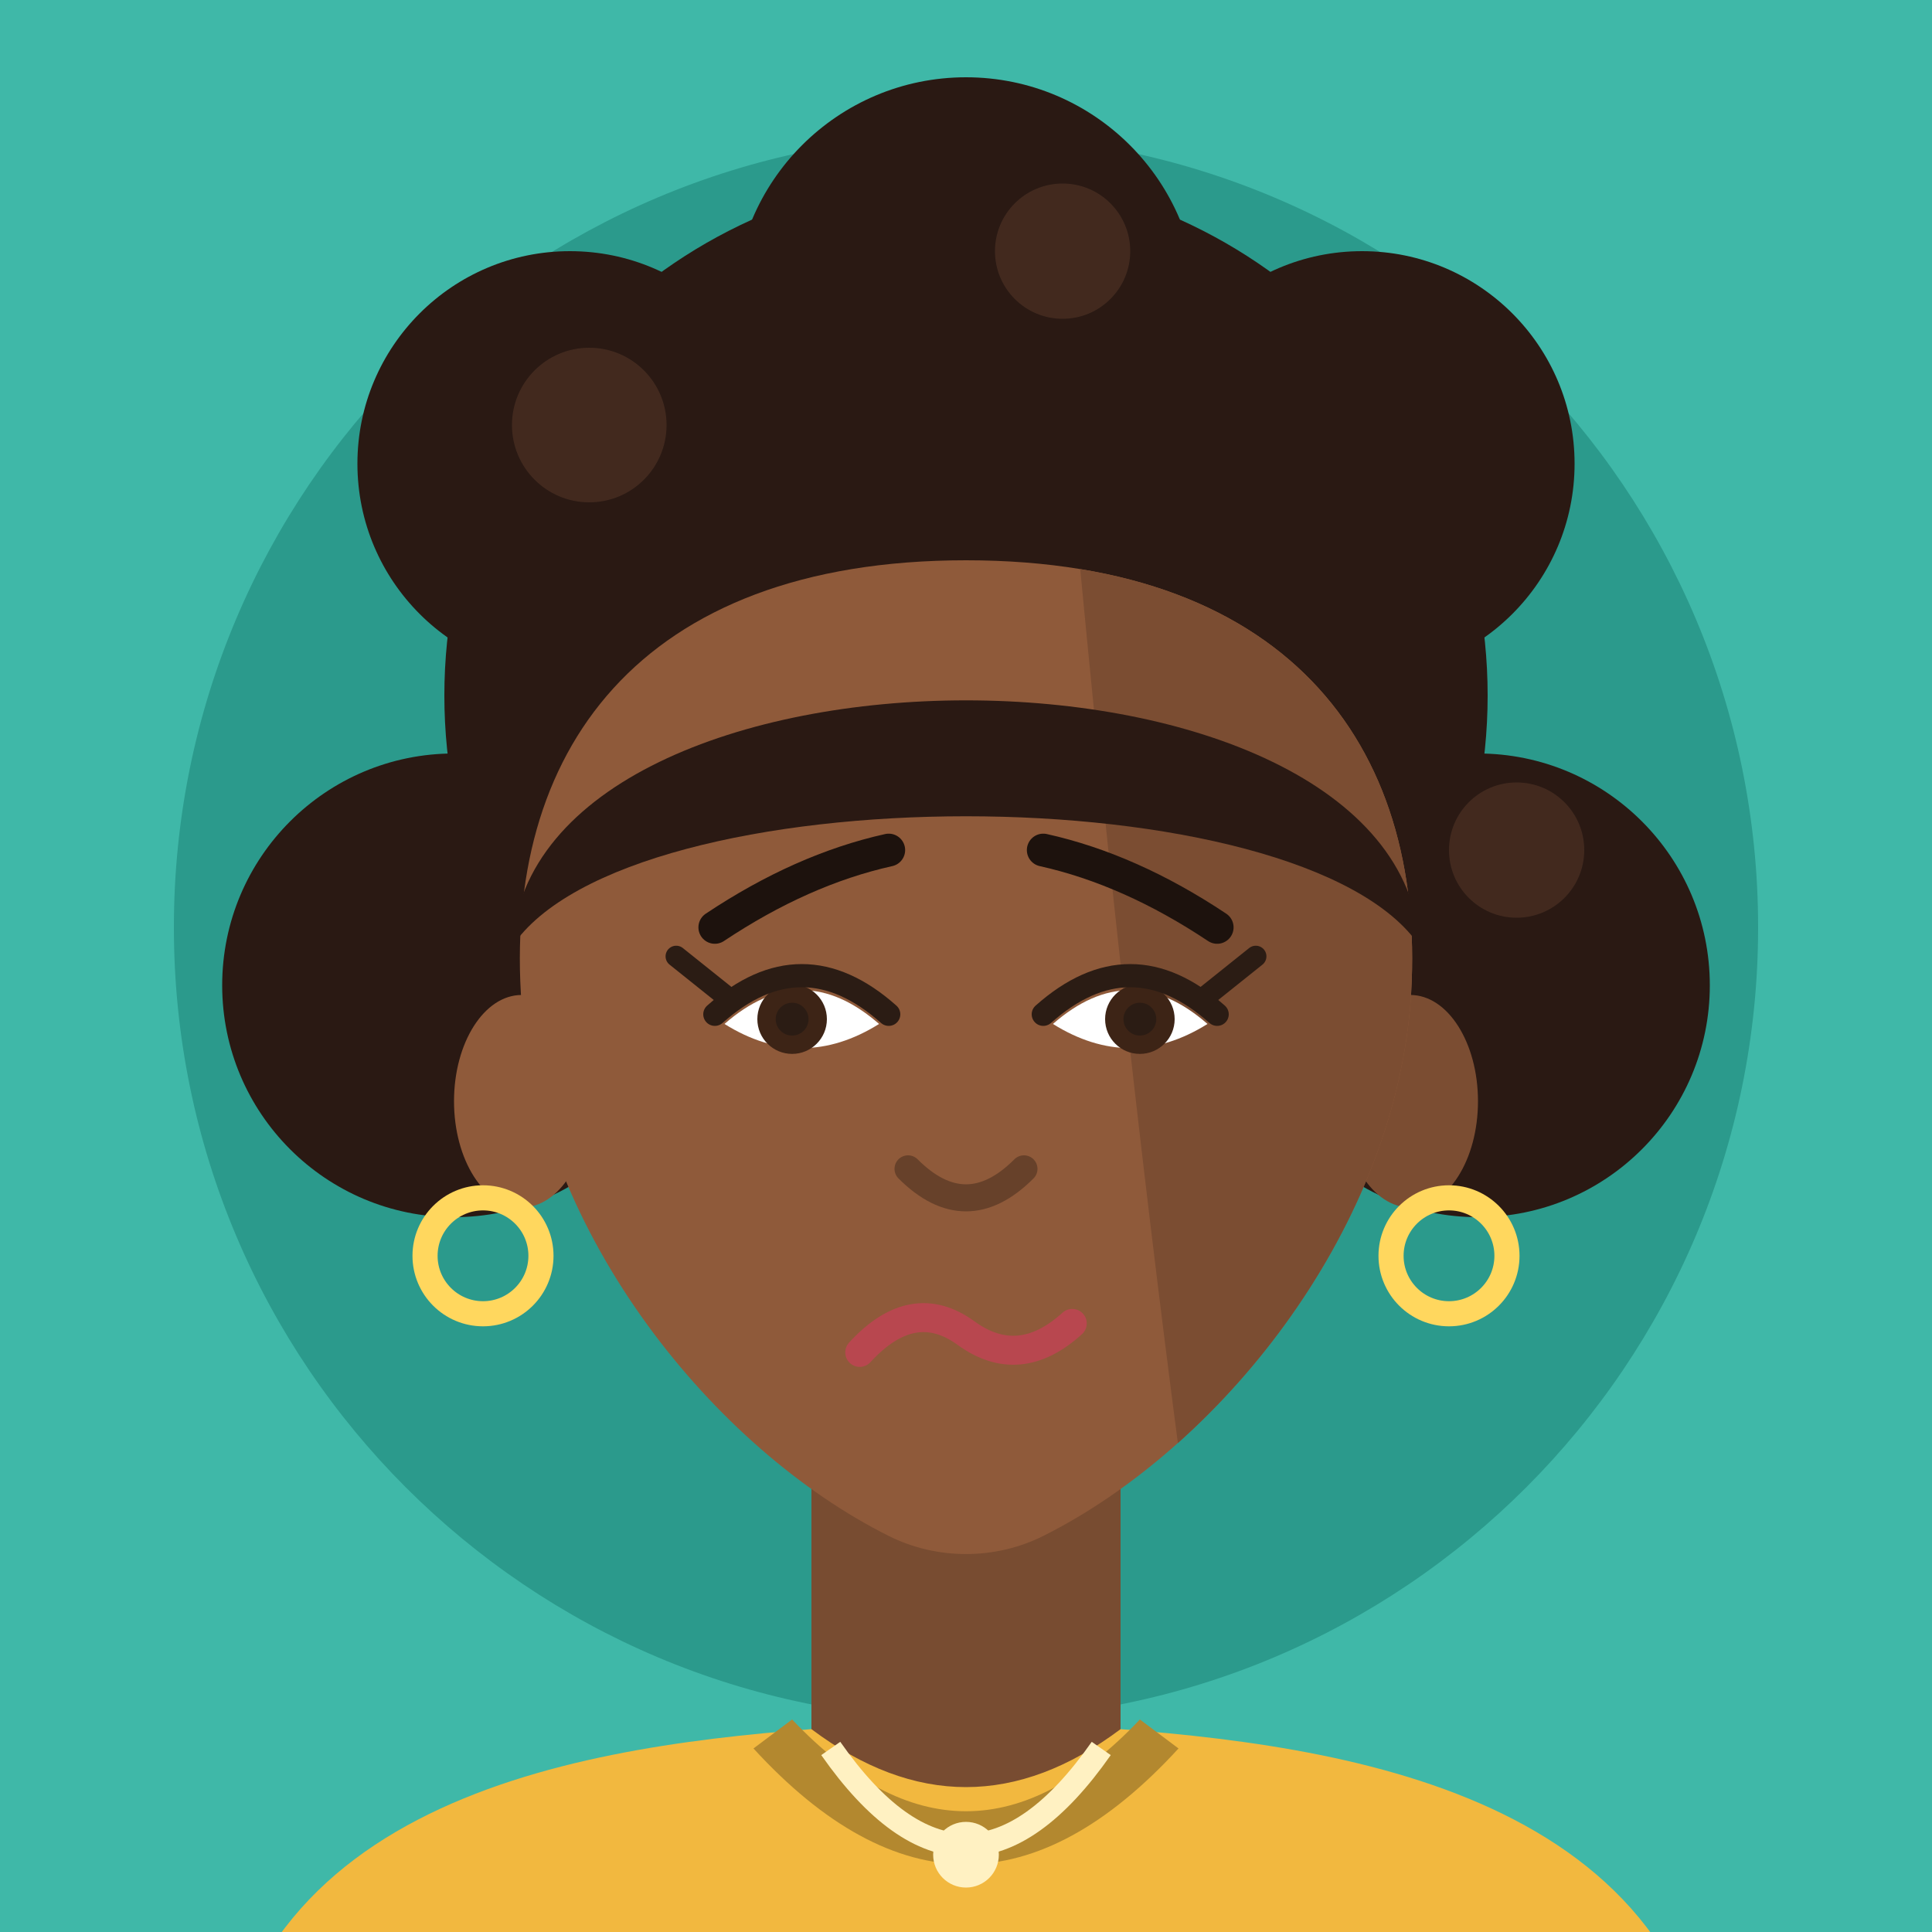
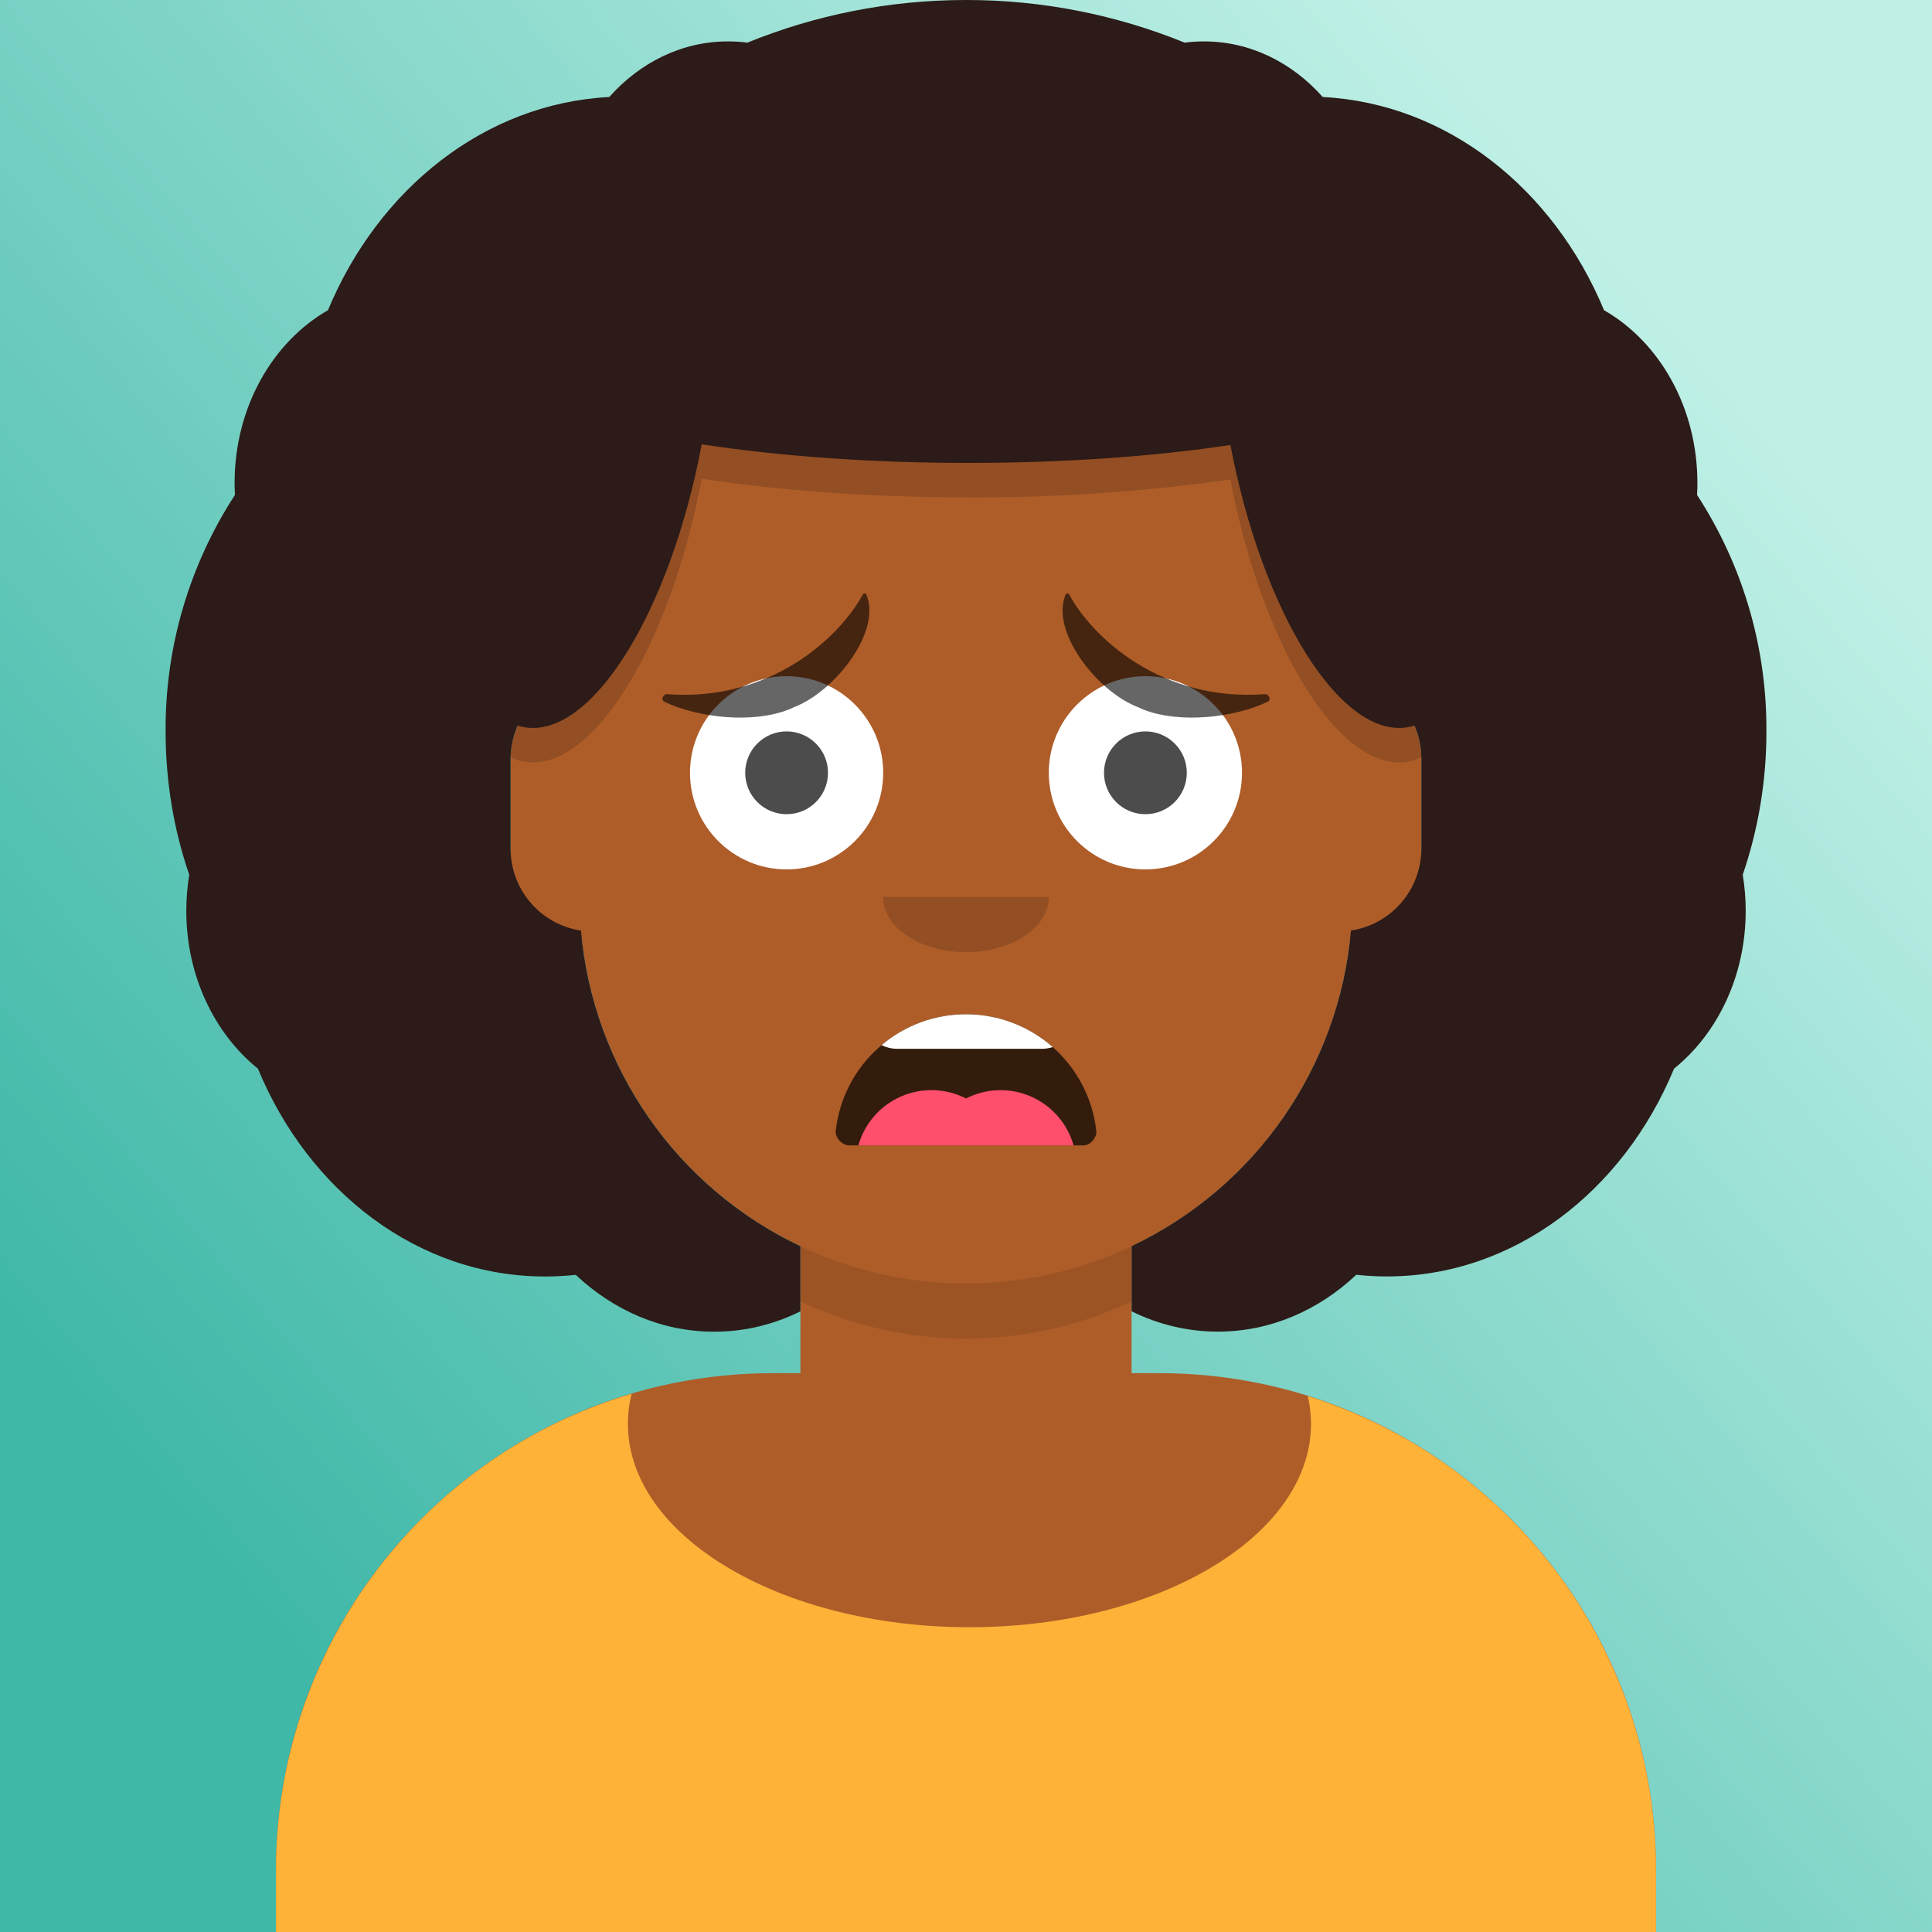
- <svg xmlns="http://www.w3.org/2000/svg" viewBox="0 0 200 200">
-   <defs>
-     <clipPath id="c2109011295">
-       <path d="M100 42 C134 42 148 62 146 88 C144 112 126 134 108 143 C103 145.5 97 145.5 92 143 C74 134 56 112 54 88 C52 62 66 42 100 42 Z" />
-     </clipPath>
-     <clipPath id="c2109011295f">
-       <rect width="200" height="200" />
-     </clipPath>
-   </defs>
-   <g clip-path="url(#c2109011295f)">
-     <rect width="200" height="200" fill="#3fb8a8" />
-     <circle cx="100" cy="96" r="82" fill="#2b9a8c" />
-     <g transform="translate(0 16)">
-       <path d="M84 129 L84 167 Q100 179 116 167 L116 129 Z" fill="#784c31" />
-       <path d="M22 208 C22 171 58 165 84 163 Q100 175 116 163 C142 165 178 171 178 208 Z" fill="#f2b83f" />
-       <path d="M82 162 Q100 181 118 162 L122 165 Q100 189 78 165 Z" fill="#b3882f" />
-       <path d="M86 165 Q100 185 114 165" fill="none" stroke="#fff1c2" stroke-width="2.4" />
-       <circle cx="100" cy="176" r="3.4" fill="#fff1c2" />
-       <g transform="rotate(0 100 145)">
-         <g fill="#2a1913">
-           <circle cx="100" cy="56" r="54" />
-           <circle cx="47" cy="86" r="24" />
-           <circle cx="153" cy="86" r="24" />
-           <circle cx="59" cy="32" r="22" />
-           <circle cx="141" cy="32" r="22" />
-           <circle cx="100" cy="16" r="24" />
-         </g>
-         <g fill="#5a3a2a" opacity="0.5">
-           <circle cx="61" cy="28" r="8" />
-           <circle cx="110" cy="10" r="7" />
-           <circle cx="157" cy="72" r="7" />
-         </g>
-         <ellipse cx="54" cy="98" rx="7" ry="11" fill="#8f5a3a" />
-         <ellipse cx="146" cy="98" rx="7" ry="11" fill="#7b4d32" />
-         <path d="M100 42 C134 42 148 62 146 88 C144 112 126 134 108 143 C103 145.5 97 145.5 92 143 C74 134 56 112 54 88 C52 62 66 42 100 42 Z" fill="#8f5a3a" />
-         <g clip-path="url(#c2109011295)">
-           <path d="M108 0 L200 0 L200 200 L132 200 Q118 120 108 0 Z" fill="#7b4d32" />
-         </g>
-         <path d="M53 82 C55 48 145 48 147 82 C135 64 65 64 53 82 Z" fill="#2a1913" />
-         <path d="M92 72 Q83 74 74 80" fill="none" stroke="#1d120d" stroke-width="3.4" stroke-linecap="round" />
-         <path d="M108 72 Q117 74 126 80" fill="none" stroke="#1d120d" stroke-width="3.4" stroke-linecap="round" />
-         <path d="M75 90 Q83 83 91 90 Q83 95 75 90 Z" fill="#fff" />
-         <circle cx="82" cy="89.5" r="3.6" fill="#3d2416" />
-         <circle cx="82" cy="89.5" r="1.7" fill="#2b1c14" />
-         <path d="M74 89 Q83 81 92 89" fill="none" stroke="#2b1c14" stroke-width="2.4" stroke-linecap="round" />
-         <path d="M109 90 Q117 83 125 90 Q117 95 109 90 Z" fill="#fff" />
-         <circle cx="118" cy="89.5" r="3.6" fill="#3d2416" />
-         <circle cx="118" cy="89.5" r="1.7" fill="#2b1c14" />
-         <path d="M108 89 Q117 81 126 89" fill="none" stroke="#2b1c14" stroke-width="2.4" stroke-linecap="round" />
-         <path d="M75 87 l-5 -4" stroke="#2b1c14" stroke-width="2.2" stroke-linecap="round" />
-         <path d="M125 87 l5 -4" stroke="#2b1c14" stroke-width="2.2" stroke-linecap="round" />
-         <path d="M94 105 Q100 111 106 105" fill="none" stroke="#67412a" stroke-width="2.8" stroke-linecap="round" />
-         <path d="M89 124 Q94.5 118 100 122 Q105.5 126 111 121" fill="none" stroke="#b8474f" stroke-width="3" stroke-linecap="round" />
-         <circle cx="50" cy="114" r="6" fill="none" stroke="#ffd75e" stroke-width="2.6" />
-         <circle cx="150" cy="114" r="6" fill="none" stroke="#ffd75e" stroke-width="2.6" />
+ <svg xmlns="http://www.w3.org/2000/svg" viewBox="0 0 280 280" fill="none" shape-rendering="auto">
+   <mask id="viewboxMask">
+     <rect width="280" height="280" rx="0" ry="0" x="0" y="0" fill="#fff" />
+   </mask>
+   <g mask="url(#viewboxMask)">
+     <rect fill="url(#backgroundLinear)" width="280" height="280" x="0" y="0" />
+     <defs>
+       <linearGradient id="backgroundLinear" gradientTransform="rotate(140 0.5 0.5)">
+         <stop stop-color="#bff0e6" />
+         <stop offset="1" stop-color="#3fb8a8" />
+       </linearGradient>
+     </defs>
+     <g transform="translate(8)">
+       <path d="M132 36a56 56 0 0 0-56 56v6.17A12 12 0 0 0 66 110v14a12 12 0 0 0 10.3 11.88 56.04 56.04 0 0 0 31.7 44.73v18.4h-4a72 72 0 0 0-72 72v9h200v-9a72 72 0 0 0-72-72h-4v-18.39a56.04 56.04 0 0 0 31.7-44.73A12 12 0 0 0 198 124v-14a12 12 0 0 0-10-11.83V92a56 56 0 0 0-56-56Z" fill="#ae5d29" />
+       <path d="M108 180.61v8a55.79 55.79 0 0 0 24 5.39c8.59 0 16.73-1.93 24-5.39v-8a55.79 55.79 0 0 1-24 5.39 55.79 55.79 0 0 1-24-5.39Z" fill="#000" fill-opacity=".1" />
+       <g transform="translate(0 170)">
+         <path d="M132.5 65.83c27.34 0 49.5-13.2 49.5-29.48 0-1.37-.16-2.7-.46-4.02A72.03 72.03 0 0 1 232 101.05V110H32v-8.95A72.03 72.03 0 0 1 83.53 32a18 18 0 0 0-.53 4.35c0 16.28 22.16 29.48 49.5 29.48Z" fill="#ffb238" />
      </g>
+       <g transform="translate(78 134)">
+         <path fill-rule="evenodd" clip-rule="evenodd" d="M35.12 29.87a19 19 0 0 1 37.77.09c.08.77-.77 2.04-1.85 2.04H37.1C36 32 35 30.82 35.12 29.87Z" fill="#000" fill-opacity=".7" />
+         <path d="M69.59 32H38.4a11 11 0 0 1 15.6-6.8A11 11 0 0 1 69.59 32Z" fill="#FF4F6D" />
+         <path d="M66.57 17.75A5 5 0 0 1 65 18H44c-.8 0-1.57-.2-2.24-.53A18.92 18.92 0 0 1 54 13c4.82 0 9.22 1.8 12.57 4.75Z" fill="#fff" />
+       </g>
+       <g transform="translate(104 122)">
+         <path fill-rule="evenodd" clip-rule="evenodd" d="M16 8c0 4.42 5.37 8 12 8s12-3.58 12-8" fill="#000" fill-opacity=".16" />
+       </g>
+       <g transform="translate(76 90)">
+         <path d="M44 22a14 14 0 1 1-28 0 14 14 0 0 1 28 0ZM96 22a14 14 0 1 1-28 0 14 14 0 0 1 28 0Z" fill="#fff" />
+         <path d="M36 22a6 6 0 1 1-12 0 6 6 0 0 1 12 0ZM88 22a6 6 0 1 1-12 0 6 6 0 0 1 12 0Z" fill="#000" fill-opacity=".7" />
+       </g>
+       <g transform="translate(76 82)">
+         <path d="m31.23 20.42-.9.4c-5.25 2.09-13.2 1.21-18.05-1.12-.57-.27-.18-1.15.4-1.1 14.92 1.14 24.96-8.15 28.37-14.45.1-.18.41-.2.49-.03 2.3 5.32-4.45 13.98-10.3 16.3ZM80.77 20.42l.9.4c5.25 2.09 13.2 1.21 18.05-1.12.57-.27.18-1.15-.4-1.1-14.92 1.14-24.96-8.15-28.37-14.45-.1-.18-.41-.2-.49-.03-2.3 5.32 4.45 13.98 10.3 16.3Z" fill-rule="evenodd" clip-rule="evenodd" fill="#000" fill-opacity=".6" />
+       </g>
+       <g transform="translate(-1)">
+         <path d="M94.7 69.39c-4.62 24.47-16 42.72-25.74 41a7.49 7.49 0 0 1-1.96-.63V89a65.93 65.93 0 0 1 28.4-54.24c.48 2.39.83 4.99 1.05 7.77a262.85 262.85 0 0 1 36.9-2.44c13.27 0 25.67.85 36.22 2.34.22-2.74.57-5.3 1.05-7.67A65.92 65.92 0 0 1 199 89v20.76c-.62.3-1.28.52-1.95.63-9.72 1.72-21.09-16.48-25.73-40.9a260.5 260.5 0 0 1-37.97 2.59c-14.3 0-27.6-1-38.65-2.7Z" fill="#000" fill-opacity=".16" />
+         <path d="M133 0c-11.21 0-21.9 2.2-31.69 6.18-.92-.12-1.86-.18-2.81-.18-6.7 0-12.77 3.07-17.2 8.06-18.04.93-33.46 13.3-40.77 30.9C32.5 49.56 27 59.04 27 70c0 .58.02 1.15.05 1.73A62.11 62.11 0 0 0 17 106c0 7.33 1.21 14.34 3.43 20.78-.28 1.69-.43 3.44-.43 5.22 0 9.45 4.1 17.81 10.38 22.88C37.74 172.68 53.6 185 72 185c1.5 0 2.98-.08 4.44-.24C81.9 189.9 88.88 193 96.5 193c4.44 0 8.67-1.05 12.5-2.95v-9.44a56.03 56.03 0 0 1-31.8-45.74A12 12 0 0 1 67 123v-13c0-1.72.36-3.36 1.02-4.84.3.1.62.18.94.23 9.73 1.72 21.12-16.53 25.74-41 11.05 1.7 24.35 2.7 38.65 2.7 14.02 0 27.06-.96 37.97-2.6 4.64 24.41 16.01 42.6 25.73 40.9.32-.06.63-.14.94-.23a11.96 11.96 0 0 1 1 4.83v13a12 12 0 0 1-10.2 11.87A56.03 56.03 0 0 1 157 180.6v9.44a28.06 28.06 0 0 0 12.5 2.95c7.62 0 14.61-3.1 20.06-8.24 1.46.16 2.94.24 4.44.24 18.39 0 34.26-12.32 41.62-30.12C241.9 149.81 246 141.45 246 132c0-1.78-.15-3.53-.43-5.22A63.91 63.91 0 0 0 249 106a62.11 62.11 0 0 0-10.05-34.27c.04-.58.05-1.15.05-1.73 0-10.96-5.5-20.44-13.53-25.04-7.31-17.6-22.73-29.97-40.77-30.9C180.27 9.07 174.2 6 167.5 6c-.95 0-1.89.06-2.81.18A83.76 83.76 0 0 0 133 0Z" fill="#2c1b18" />
+       </g>
+       <g transform="translate(49 72)" />
+       <g transform="translate(62 42)" />
    </g>
  </g>
</svg>
